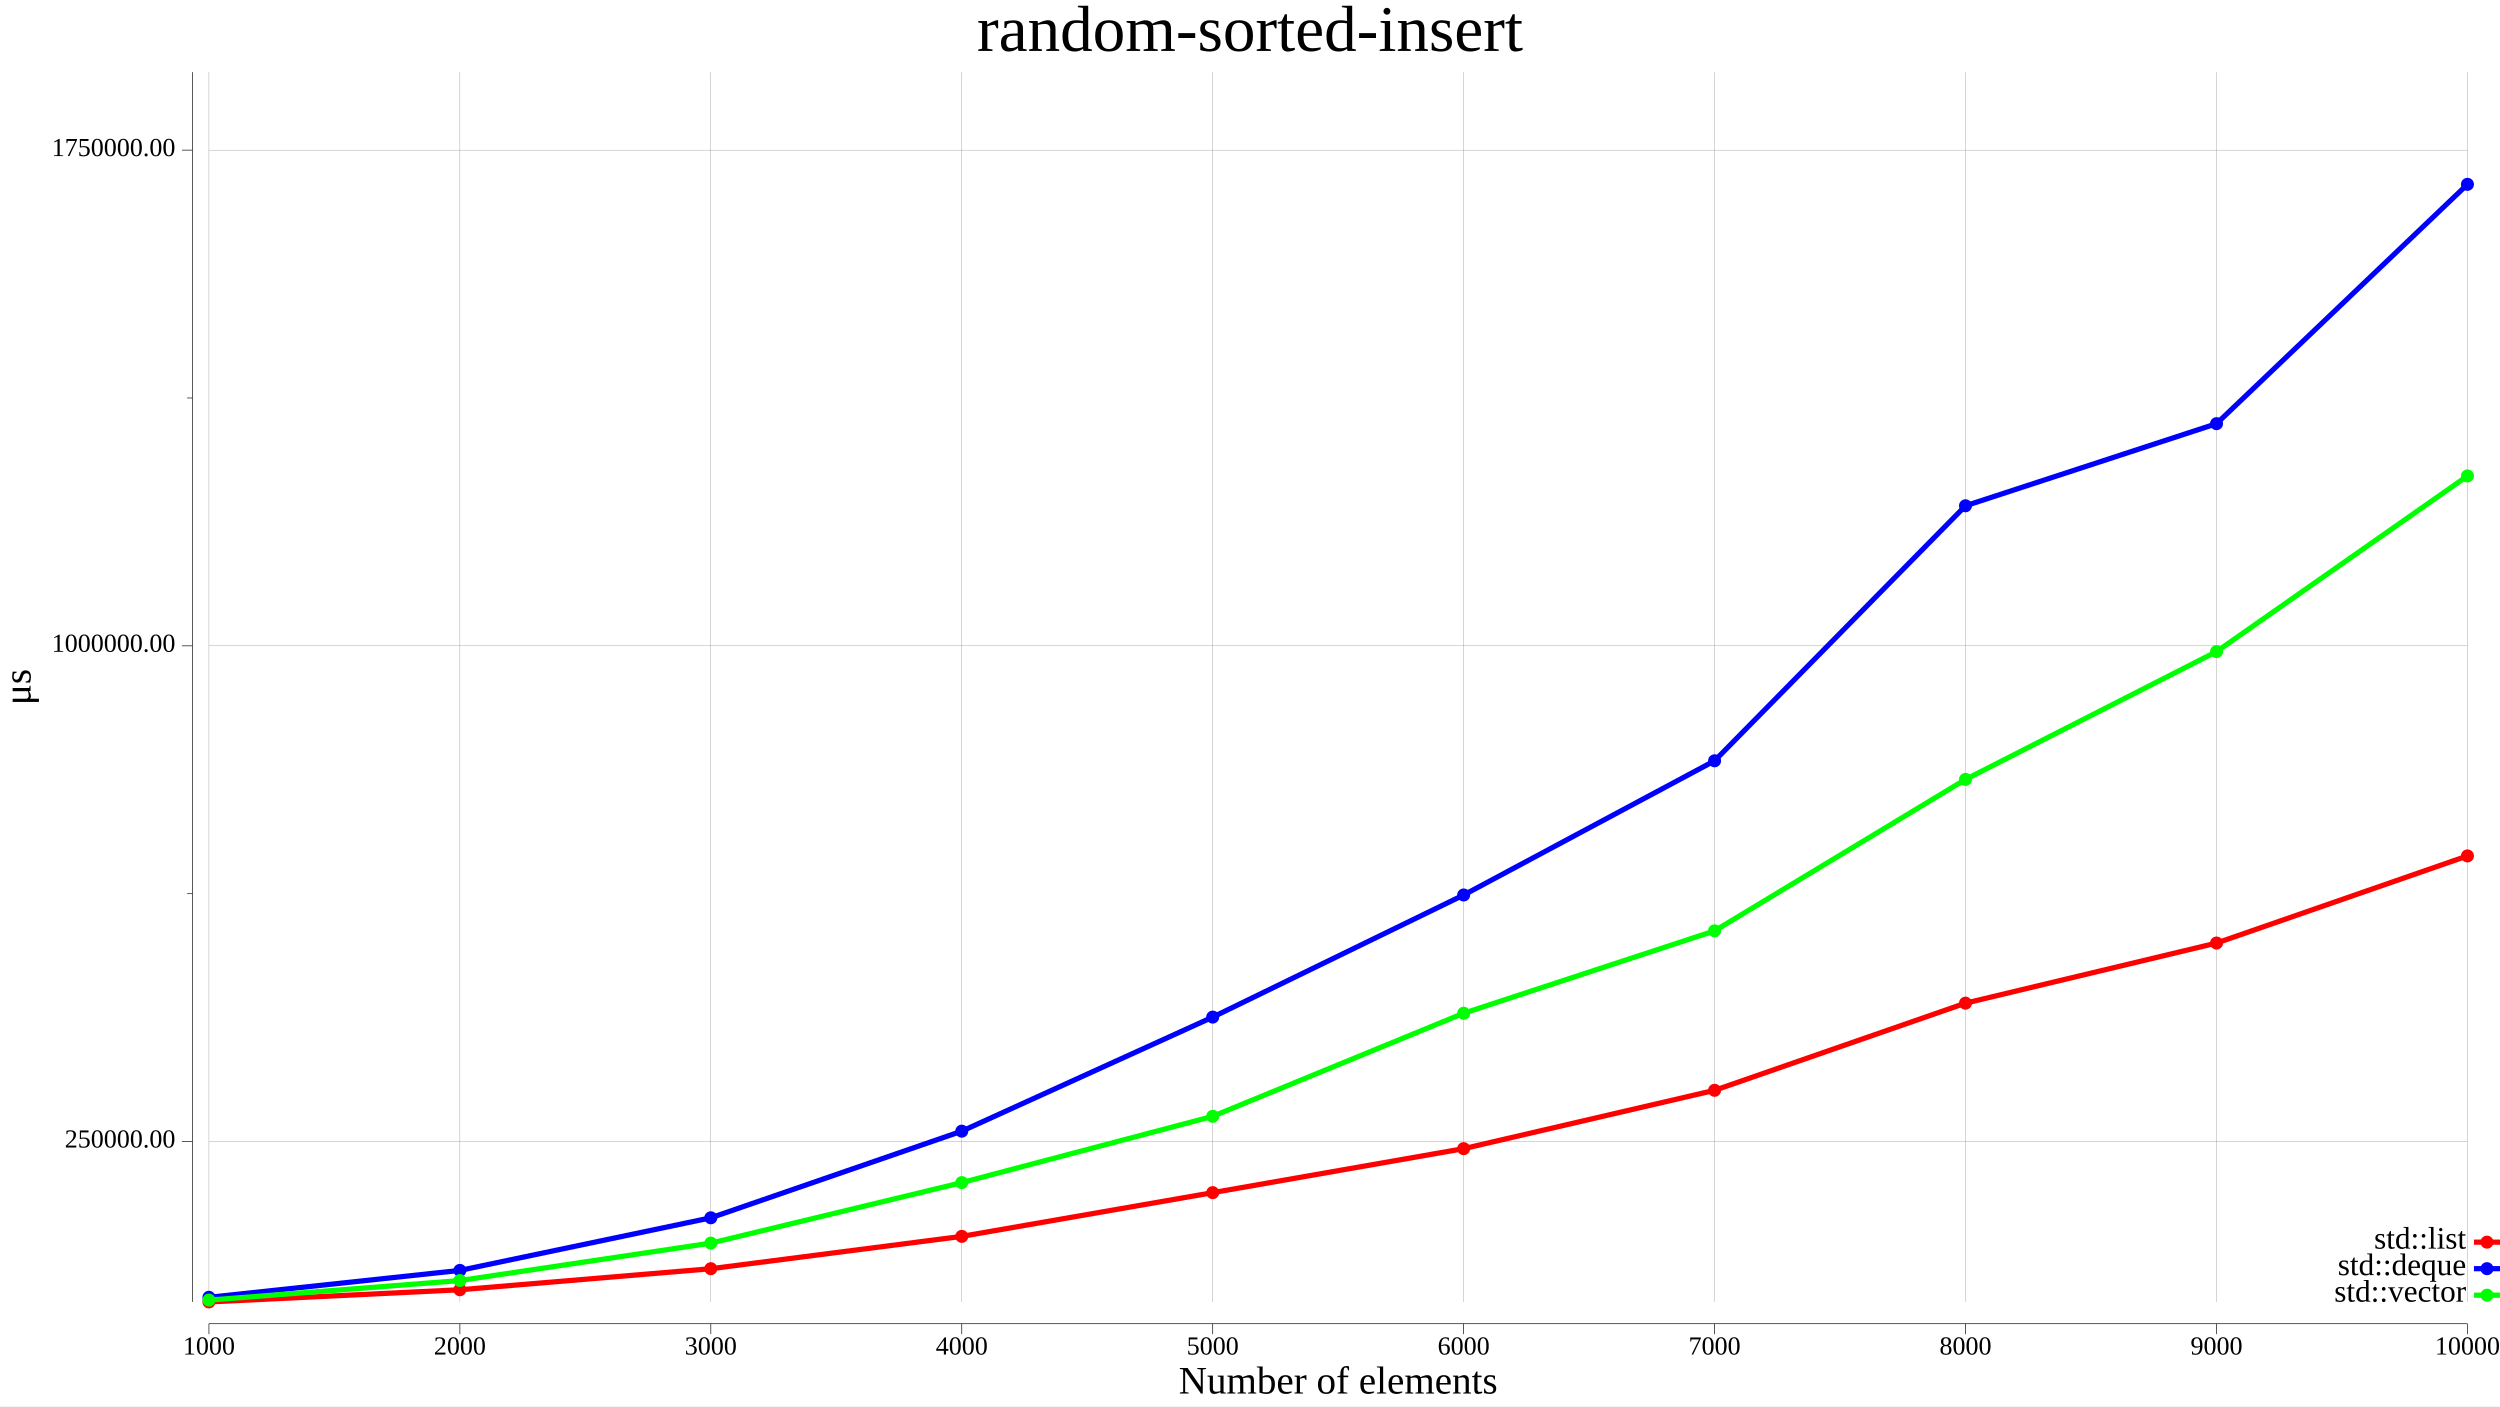
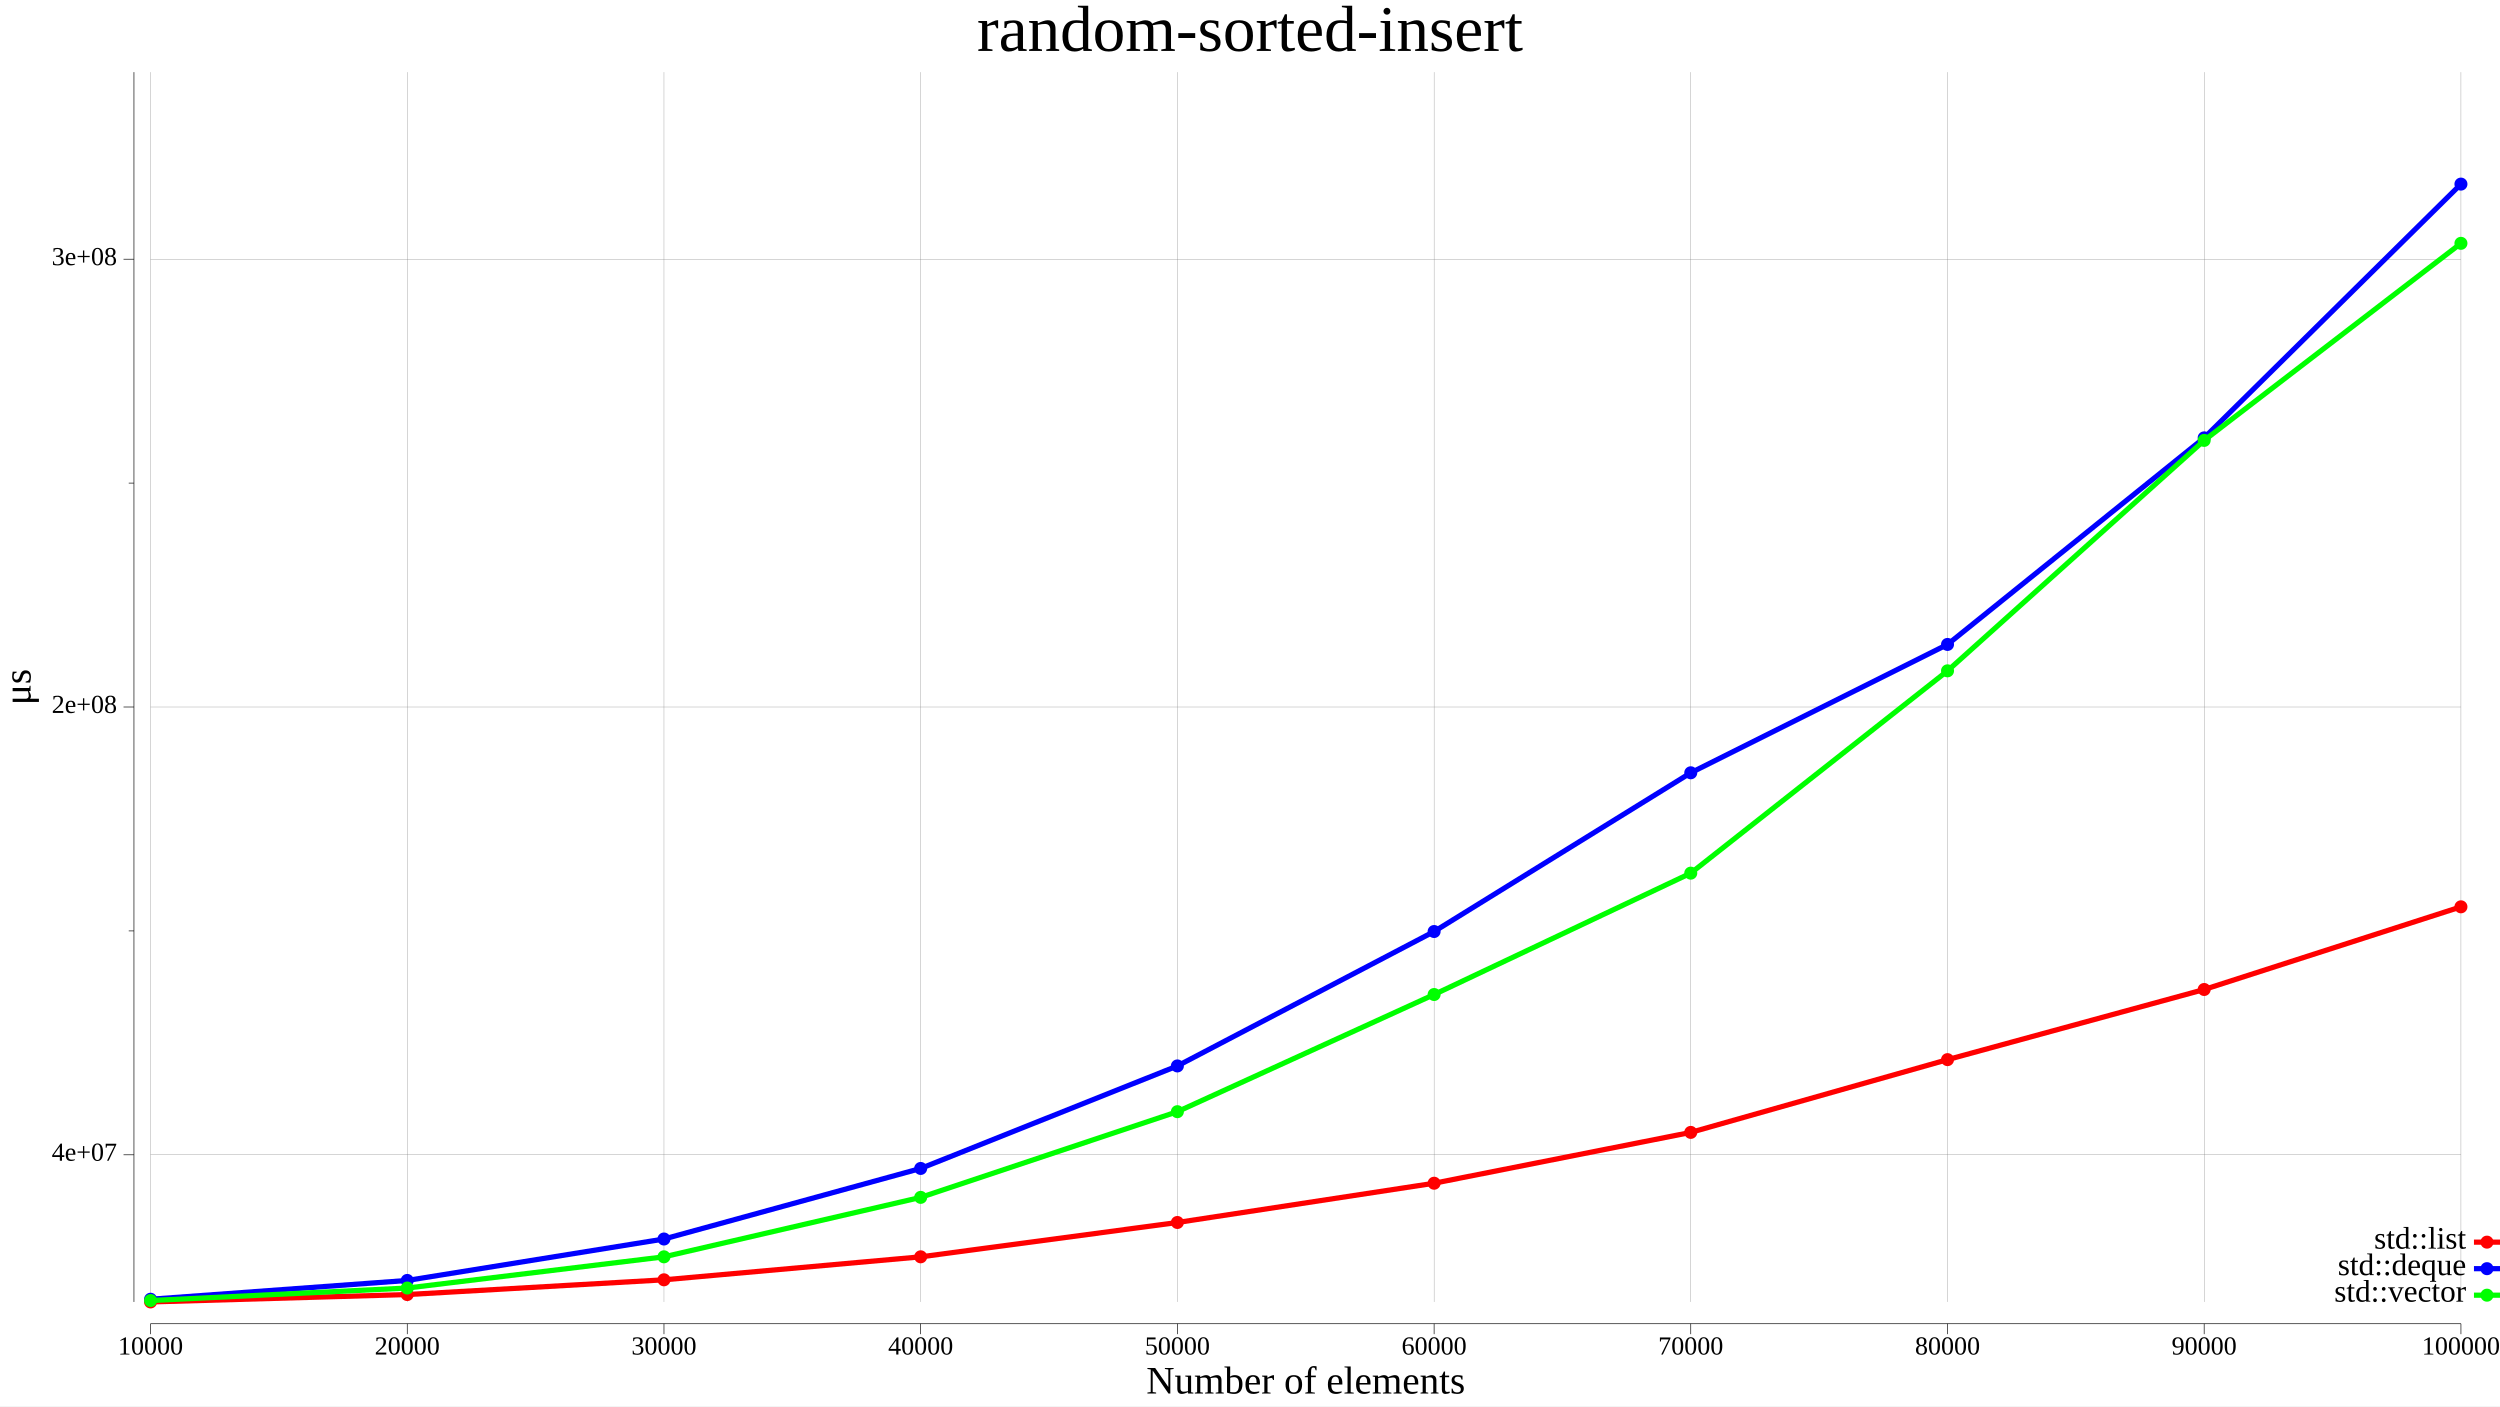
<svg xmlns="http://www.w3.org/2000/svg" width="1920pt" height="1080pt" viewBox="0 0 1920 1080">
  <g transform="scale(1, -1) translate(0, -1080)">
    <path d="M0,0L1920,0L1920,1080L0,1080Z" style="fill:#FFFFFF" />
    <text x="750.34" y="-1040.9" transform="scale(1, -1)" style="font-family:Liberation Serif;font-variant:normal;font-weight:normal;font-style:normal;font-size:50px">random-sorted-insert</text>
-     <text x="905.27" y="-9.756" transform="scale(1, -1)" style="font-family:Liberation Serif;font-variant:normal;font-weight:normal;font-style:normal;font-size:30px">Number of elements</text>
-     <text x="140.46" y="-39.727" transform="scale(1, -1)" style="font-family:Liberation Serif;font-variant:normal;font-weight:normal;font-style:normal;font-size:20px">1000</text>
-     <text x="333.19" y="-39.727" transform="scale(1, -1)" style="font-family:Liberation Serif;font-variant:normal;font-weight:normal;font-style:normal;font-size:20px">2000</text>
-     <text x="525.91" y="-39.727" transform="scale(1, -1)" style="font-family:Liberation Serif;font-variant:normal;font-weight:normal;font-style:normal;font-size:20px">3000</text>
-     <text x="718.64" y="-39.727" transform="scale(1, -1)" style="font-family:Liberation Serif;font-variant:normal;font-weight:normal;font-style:normal;font-size:20px">4000</text>
-     <text x="911.37" y="-39.727" transform="scale(1, -1)" style="font-family:Liberation Serif;font-variant:normal;font-weight:normal;font-style:normal;font-size:20px">5000</text>
-     <text x="1104.1" y="-39.727" transform="scale(1, -1)" style="font-family:Liberation Serif;font-variant:normal;font-weight:normal;font-style:normal;font-size:20px">6000</text>
-     <text x="1296.8" y="-39.727" transform="scale(1, -1)" style="font-family:Liberation Serif;font-variant:normal;font-weight:normal;font-style:normal;font-size:20px">7000</text>
-     <text x="1489.5" y="-39.727" transform="scale(1, -1)" style="font-family:Liberation Serif;font-variant:normal;font-weight:normal;font-style:normal;font-size:20px">8000</text>
-     <text x="1682.3" y="-39.727" transform="scale(1, -1)" style="font-family:Liberation Serif;font-variant:normal;font-weight:normal;font-style:normal;font-size:20px">9000</text>
-     <text x="1870" y="-39.727" transform="scale(1, -1)" style="font-family:Liberation Serif;font-variant:normal;font-weight:normal;font-style:normal;font-size:20px">10000</text>
-     <path d="M160.46,55.371L160.46,63.371" style="fill:none;stroke:#000000;stroke-width:0.5" />
-     <path d="M353.19,55.371L353.19,63.371" style="fill:none;stroke:#000000;stroke-width:0.5" />
-     <path d="M545.91,55.371L545.91,63.371" style="fill:none;stroke:#000000;stroke-width:0.5" />
-     <path d="M738.64,55.371L738.64,63.371" style="fill:none;stroke:#000000;stroke-width:0.5" />
-     <path d="M931.37,55.371L931.37,63.371" style="fill:none;stroke:#000000;stroke-width:0.5" />
-     <path d="M1124.1,55.371L1124.1,63.371" style="fill:none;stroke:#000000;stroke-width:0.5" />
-     <path d="M1316.8,55.371L1316.8,63.371" style="fill:none;stroke:#000000;stroke-width:0.5" />
-     <path d="M1509.5,55.371L1509.5,63.371" style="fill:none;stroke:#000000;stroke-width:0.5" />
-     <path d="M1702.3,55.371L1702.3,63.371" style="fill:none;stroke:#000000;stroke-width:0.5" />
-     <path d="M1895,55.371L1895,63.371" style="fill:none;stroke:#000000;stroke-width:0.5" />
-     <path d="M160.46,63.371L1895,63.371" style="fill:none;stroke:#000000;stroke-width:0.5" />
+     <text x="880.35" y="-9.756" transform="scale(1, -1)" style="font-family:Liberation Serif;font-variant:normal;font-weight:normal;font-style:normal;font-size:30px">Number of elements</text>
+     <text x="90.618" y="-39.727" transform="scale(1, -1)" style="font-family:Liberation Serif;font-variant:normal;font-weight:normal;font-style:normal;font-size:20px">10000</text>
+     <text x="287.77" y="-39.727" transform="scale(1, -1)" style="font-family:Liberation Serif;font-variant:normal;font-weight:normal;font-style:normal;font-size:20px">20000</text>
+     <text x="484.93" y="-39.727" transform="scale(1, -1)" style="font-family:Liberation Serif;font-variant:normal;font-weight:normal;font-style:normal;font-size:20px">30000</text>
+     <text x="682.08" y="-39.727" transform="scale(1, -1)" style="font-family:Liberation Serif;font-variant:normal;font-weight:normal;font-style:normal;font-size:20px">40000</text>
+     <text x="879.23" y="-39.727" transform="scale(1, -1)" style="font-family:Liberation Serif;font-variant:normal;font-weight:normal;font-style:normal;font-size:20px">50000</text>
+     <text x="1076.4" y="-39.727" transform="scale(1, -1)" style="font-family:Liberation Serif;font-variant:normal;font-weight:normal;font-style:normal;font-size:20px">60000</text>
+     <text x="1273.5" y="-39.727" transform="scale(1, -1)" style="font-family:Liberation Serif;font-variant:normal;font-weight:normal;font-style:normal;font-size:20px">70000</text>
+     <text x="1470.7" y="-39.727" transform="scale(1, -1)" style="font-family:Liberation Serif;font-variant:normal;font-weight:normal;font-style:normal;font-size:20px">80000</text>
+     <text x="1667.8" y="-39.727" transform="scale(1, -1)" style="font-family:Liberation Serif;font-variant:normal;font-weight:normal;font-style:normal;font-size:20px">90000</text>
+     <text x="1860" y="-39.727" transform="scale(1, -1)" style="font-family:Liberation Serif;font-variant:normal;font-weight:normal;font-style:normal;font-size:20px">100000</text>
+     <path d="M115.62,55.371L115.62,63.371" style="fill:none;stroke:#000000;stroke-width:0.5" />
+     <path d="M312.77,55.371L312.77,63.371" style="fill:none;stroke:#000000;stroke-width:0.5" />
+     <path d="M509.93,55.371L509.93,63.371" style="fill:none;stroke:#000000;stroke-width:0.5" />
+     <path d="M707.08,55.371L707.08,63.371" style="fill:none;stroke:#000000;stroke-width:0.5" />
+     <path d="M904.23,55.371L904.23,63.371" style="fill:none;stroke:#000000;stroke-width:0.5" />
+     <path d="M1101.4,55.371L1101.4,63.371" style="fill:none;stroke:#000000;stroke-width:0.5" />
+     <path d="M1298.5,55.371L1298.5,63.371" style="fill:none;stroke:#000000;stroke-width:0.5" />
+     <path d="M1495.7,55.371L1495.7,63.371" style="fill:none;stroke:#000000;stroke-width:0.5" />
+     <path d="M1692.8,55.371L1692.8,63.371" style="fill:none;stroke:#000000;stroke-width:0.5" />
+     <path d="M1890,55.371L1890,63.371" style="fill:none;stroke:#000000;stroke-width:0.5" />
+     <path d="M115.62,63.371L1890,63.371" style="fill:none;stroke:#000000;stroke-width:0.5" />
    <g transform="rotate(90)">
      <text x="538.49" y="23.467" transform="scale(1, -1)" style="font-family:Liberation Serif;font-variant:normal;font-weight:normal;font-style:normal;font-size:30px">μs</text>
    </g>
-     <text x="49.712" y="-198.7" transform="scale(1, -1)" style="font-family:Liberation Serif;font-variant:normal;font-weight:normal;font-style:normal;font-size:20px">250000.00</text>
-     <text x="39.712" y="-579.42" transform="scale(1, -1)" style="font-family:Liberation Serif;font-variant:normal;font-weight:normal;font-style:normal;font-size:20px">1000000.00</text>
-     <text x="39.712" y="-960.13" transform="scale(1, -1)" style="font-family:Liberation Serif;font-variant:normal;font-weight:normal;font-style:normal;font-size:20px">1750000.00</text>
-     <path d="M139.71,203.27L147.71,203.27" style="fill:none;stroke:#000000;stroke-width:0.5" />
-     <path d="M139.71,583.99L147.71,583.99" style="fill:none;stroke:#000000;stroke-width:0.5" />
-     <path d="M139.71,964.7L147.71,964.7" style="fill:none;stroke:#000000;stroke-width:0.5" />
-     <path d="M143.71,393.63L147.71,393.63" style="fill:none;stroke:#000000;stroke-width:0.5" />
-     <path d="M143.71,774.35L147.71,774.35" style="fill:none;stroke:#000000;stroke-width:0.5" />
-     <path d="M147.71,80.11L147.71,1024.6" style="fill:none;stroke:#000000;stroke-width:0.5" />
-     <path d="M160.46,80.11L160.46,1024.6" style="fill:none;stroke:#808080;stroke-width:0.25" />
-     <path d="M353.19,80.11L353.19,1024.6" style="fill:none;stroke:#808080;stroke-width:0.25" />
-     <path d="M545.91,80.11L545.91,1024.6" style="fill:none;stroke:#808080;stroke-width:0.25" />
-     <path d="M738.64,80.11L738.64,1024.6" style="fill:none;stroke:#808080;stroke-width:0.25" />
-     <path d="M931.37,80.11L931.37,1024.6" style="fill:none;stroke:#808080;stroke-width:0.25" />
-     <path d="M1124.1,80.11L1124.1,1024.6" style="fill:none;stroke:#808080;stroke-width:0.25" />
-     <path d="M1316.8,80.11L1316.8,1024.6" style="fill:none;stroke:#808080;stroke-width:0.25" />
-     <path d="M1509.5,80.11L1509.5,1024.6" style="fill:none;stroke:#808080;stroke-width:0.25" />
-     <path d="M1702.3,80.11L1702.3,1024.6" style="fill:none;stroke:#808080;stroke-width:0.25" />
-     <path d="M1895,80.11L1895,1024.6" style="fill:none;stroke:#808080;stroke-width:0.25" />
-     <path d="M160.46,203.27L1895,203.27" style="fill:none;stroke:#808080;stroke-width:0.25" />
-     <path d="M160.46,583.99L1895,583.99" style="fill:none;stroke:#808080;stroke-width:0.25" />
-     <path d="M160.46,964.7L1895,964.7" style="fill:none;stroke:#808080;stroke-width:0.25" />
-     <path d="M160.46,80.11L353.19,89.475L545.91,105.64L738.64,130.47L931.37,164.05L1124.1,197.84L1316.8,242.64L1509.5,309.58L1702.3,355.74L1895,422.66" style="fill:none;stroke:#FF0000;stroke-width:4" />
-     <path d="M165.46,80.11A5,5 0 1 1 155.46,80.11A5,5 0 1 1 165.46,80.11Z" style="fill:#FF0000" />
-     <path d="M358.19,89.475A5,5 0 1 1 348.19,89.475A5,5 0 1 1 358.19,89.475Z" style="fill:#FF0000" />
-     <path d="M550.91,105.64A5,5 0 1 1 540.91,105.64A5,5 0 1 1 550.91,105.64Z" style="fill:#FF0000" />
-     <path d="M743.64,130.47A5,5 0 1 1 733.64,130.47A5,5 0 1 1 743.64,130.47Z" style="fill:#FF0000" />
-     <path d="M936.37,164.05A5,5 0 1 1 926.37,164.05A5,5 0 1 1 936.37,164.05Z" style="fill:#FF0000" />
-     <path d="M1129.1,197.84A5,5 0 1 1 1119.1,197.84A5,5 0 1 1 1129.1,197.84Z" style="fill:#FF0000" />
-     <path d="M1321.8,242.64A5,5 0 1 1 1311.8,242.64A5,5 0 1 1 1321.8,242.64Z" style="fill:#FF0000" />
-     <path d="M1514.5,309.58A5,5 0 1 1 1504.5,309.58A5,5 0 1 1 1514.5,309.58Z" style="fill:#FF0000" />
-     <path d="M1707.3,355.74A5,5 0 1 1 1697.3,355.74A5,5 0 1 1 1707.3,355.74Z" style="fill:#FF0000" />
-     <path d="M1900,422.66A5,5 0 1 1 1890,422.66A5,5 0 1 1 1900,422.66Z" style="fill:#FF0000" />
-     <path d="M160.46,83.676L353.19,104.33L545.91,144.73L738.64,211.26L931.37,298.86L1124.1,392.65L1316.8,495.71L1509.5,691.56L1702.3,754.62L1895,938.42" style="fill:none;stroke:#0000FF;stroke-width:4" />
-     <path d="M165.46,83.676A5,5 0 1 1 155.46,83.676A5,5 0 1 1 165.46,83.676Z" style="fill:#0000FF" />
-     <path d="M358.19,104.33A5,5 0 1 1 348.19,104.33A5,5 0 1 1 358.19,104.33Z" style="fill:#0000FF" />
-     <path d="M550.91,144.73A5,5 0 1 1 540.91,144.73A5,5 0 1 1 550.91,144.73Z" style="fill:#0000FF" />
-     <path d="M743.64,211.26A5,5 0 1 1 733.64,211.26A5,5 0 1 1 743.64,211.26Z" style="fill:#0000FF" />
-     <path d="M936.37,298.86A5,5 0 1 1 926.37,298.86A5,5 0 1 1 936.37,298.86Z" style="fill:#0000FF" />
-     <path d="M1129.1,392.65A5,5 0 1 1 1119.1,392.65A5,5 0 1 1 1129.1,392.65Z" style="fill:#0000FF" />
-     <path d="M1321.8,495.71A5,5 0 1 1 1311.8,495.71A5,5 0 1 1 1321.8,495.71Z" style="fill:#0000FF" />
-     <path d="M1514.5,691.56A5,5 0 1 1 1504.5,691.56A5,5 0 1 1 1514.5,691.56Z" style="fill:#0000FF" />
-     <path d="M1707.3,754.62A5,5 0 1 1 1697.3,754.62A5,5 0 1 1 1707.3,754.62Z" style="fill:#0000FF" />
-     <path d="M1900,938.42A5,5 0 1 1 1890,938.42A5,5 0 1 1 1900,938.42Z" style="fill:#0000FF" />
-     <path d="M160.46,81.531L353.19,96.542L545.91,125.29L738.64,171.76L931.37,222.67L1124.1,301.84L1316.8,365.11L1509.5,481.41L1702.3,579.57L1895,714.48" style="fill:none;stroke:#00FF00;stroke-width:4" />
-     <path d="M165.46,81.531A5,5 0 1 1 155.46,81.531A5,5 0 1 1 165.46,81.531Z" style="fill:#00FF00" />
-     <path d="M358.19,96.542A5,5 0 1 1 348.19,96.542A5,5 0 1 1 358.19,96.542Z" style="fill:#00FF00" />
-     <path d="M550.91,125.29A5,5 0 1 1 540.91,125.29A5,5 0 1 1 550.91,125.29Z" style="fill:#00FF00" />
-     <path d="M743.64,171.76A5,5 0 1 1 733.64,171.76A5,5 0 1 1 743.64,171.76Z" style="fill:#00FF00" />
-     <path d="M936.37,222.67A5,5 0 1 1 926.37,222.67A5,5 0 1 1 936.37,222.67Z" style="fill:#00FF00" />
-     <path d="M1129.1,301.84A5,5 0 1 1 1119.1,301.84A5,5 0 1 1 1129.1,301.84Z" style="fill:#00FF00" />
-     <path d="M1321.8,365.11A5,5 0 1 1 1311.8,365.11A5,5 0 1 1 1321.8,365.11Z" style="fill:#00FF00" />
-     <path d="M1514.5,481.41A5,5 0 1 1 1504.5,481.41A5,5 0 1 1 1514.5,481.41Z" style="fill:#00FF00" />
-     <path d="M1707.3,579.57A5,5 0 1 1 1697.3,579.57A5,5 0 1 1 1707.3,579.57Z" style="fill:#00FF00" />
-     <path d="M1900,714.48A5,5 0 1 1 1890,714.48A5,5 0 1 1 1900,714.48Z" style="fill:#00FF00" />
+     <text x="39.712" y="-188.54" transform="scale(1, -1)" style="font-family:Liberation Serif;font-variant:normal;font-weight:normal;font-style:normal;font-size:20px">4e+07</text>
+     <text x="39.712" y="-532.45" transform="scale(1, -1)" style="font-family:Liberation Serif;font-variant:normal;font-weight:normal;font-style:normal;font-size:20px">2e+08</text>
+     <text x="39.712" y="-876.36" transform="scale(1, -1)" style="font-family:Liberation Serif;font-variant:normal;font-weight:normal;font-style:normal;font-size:20px">3e+08</text>
+     <path d="M94.868,193.11L102.87,193.11" style="fill:none;stroke:#000000;stroke-width:0.5" />
+     <path d="M94.868,537.02L102.87,537.02" style="fill:none;stroke:#000000;stroke-width:0.5" />
+     <path d="M94.868,880.93L102.87,880.93" style="fill:none;stroke:#000000;stroke-width:0.5" />
+     <path d="M98.868,365.06L102.87,365.06" style="fill:none;stroke:#000000;stroke-width:0.5" />
+     <path d="M98.868,708.98L102.87,708.98" style="fill:none;stroke:#000000;stroke-width:0.5" />
+     <path d="M102.87,80.11L102.87,1024.6" style="fill:none;stroke:#000000;stroke-width:0.5" />
+     <path d="M115.62,80.11L115.62,1024.6" style="fill:none;stroke:#808080;stroke-width:0.25" />
+     <path d="M312.77,80.11L312.77,1024.6" style="fill:none;stroke:#808080;stroke-width:0.25" />
+     <path d="M509.93,80.11L509.93,1024.6" style="fill:none;stroke:#808080;stroke-width:0.25" />
+     <path d="M707.08,80.11L707.08,1024.6" style="fill:none;stroke:#808080;stroke-width:0.25" />
+     <path d="M904.23,80.11L904.23,1024.6" style="fill:none;stroke:#808080;stroke-width:0.25" />
+     <path d="M1101.4,80.11L1101.4,1024.6" style="fill:none;stroke:#808080;stroke-width:0.25" />
+     <path d="M1298.5,80.11L1298.5,1024.6" style="fill:none;stroke:#808080;stroke-width:0.25" />
+     <path d="M1495.7,80.11L1495.7,1024.6" style="fill:none;stroke:#808080;stroke-width:0.25" />
+     <path d="M1692.8,80.11L1692.8,1024.6" style="fill:none;stroke:#808080;stroke-width:0.25" />
+     <path d="M1890,80.11L1890,1024.6" style="fill:none;stroke:#808080;stroke-width:0.25" />
+     <path d="M115.62,193.11L1890,193.11" style="fill:none;stroke:#808080;stroke-width:0.25" />
+     <path d="M115.62,537.02L1890,537.02" style="fill:none;stroke:#808080;stroke-width:0.25" />
+     <path d="M115.62,880.93L1890,880.93" style="fill:none;stroke:#808080;stroke-width:0.25" />
+     <path d="M115.62,80.11L312.77,85.786L509.93,97.108L707.08,114.76L904.23,141.13L1101.4,171.28L1298.5,210.32L1495.7,266.2L1692.8,320.07L1890,383.56" style="fill:none;stroke:#FF0000;stroke-width:4" />
+     <path d="M120.62,80.11A5,5 0 1 1 110.62,80.11A5,5 0 1 1 120.62,80.11Z" style="fill:#FF0000" />
+     <path d="M317.77,85.786A5,5 0 1 1 307.77,85.786A5,5 0 1 1 317.77,85.786Z" style="fill:#FF0000" />
+     <path d="M514.93,97.108A5,5 0 1 1 504.93,97.108A5,5 0 1 1 514.93,97.108Z" style="fill:#FF0000" />
+     <path d="M712.08,114.76A5,5 0 1 1 702.08,114.76A5,5 0 1 1 712.08,114.76Z" style="fill:#FF0000" />
+     <path d="M909.23,141.13A5,5 0 1 1 899.23,141.13A5,5 0 1 1 909.23,141.13Z" style="fill:#FF0000" />
+     <path d="M1106.4,171.28A5,5 0 1 1 1096.4,171.28A5,5 0 1 1 1106.4,171.28Z" style="fill:#FF0000" />
+     <path d="M1303.5,210.32A5,5 0 1 1 1293.5,210.32A5,5 0 1 1 1303.5,210.32Z" style="fill:#FF0000" />
+     <path d="M1500.7,266.2A5,5 0 1 1 1490.7,266.2A5,5 0 1 1 1500.7,266.2Z" style="fill:#FF0000" />
+     <path d="M1697.8,320.07A5,5 0 1 1 1687.8,320.07A5,5 0 1 1 1697.8,320.07Z" style="fill:#FF0000" />
+     <path d="M1895,383.56A5,5 0 1 1 1885,383.56A5,5 0 1 1 1895,383.56Z" style="fill:#FF0000" />
+     <path d="M115.62,82.18L312.77,96.62L509.93,128.44L707.08,182.63L904.23,261.36L1101.4,364.59L1298.5,486.5L1495.7,585.07L1692.8,743.73L1890,938.61" style="fill:none;stroke:#0000FF;stroke-width:4" />
+     <path d="M120.62,82.18A5,5 0 1 1 110.62,82.18A5,5 0 1 1 120.62,82.18Z" style="fill:#0000FF" />
+     <path d="M317.77,96.62A5,5 0 1 1 307.77,96.62A5,5 0 1 1 317.77,96.62Z" style="fill:#0000FF" />
+     <path d="M514.93,128.44A5,5 0 1 1 504.93,128.44A5,5 0 1 1 514.93,128.44Z" style="fill:#0000FF" />
+     <path d="M712.08,182.63A5,5 0 1 1 702.08,182.63A5,5 0 1 1 712.08,182.63Z" style="fill:#0000FF" />
+     <path d="M909.23,261.36A5,5 0 1 1 899.23,261.36A5,5 0 1 1 909.23,261.36Z" style="fill:#0000FF" />
+     <path d="M1106.4,364.59A5,5 0 1 1 1096.4,364.59A5,5 0 1 1 1106.4,364.59Z" style="fill:#0000FF" />
+     <path d="M1303.5,486.5A5,5 0 1 1 1293.5,486.5A5,5 0 1 1 1303.5,486.5Z" style="fill:#0000FF" />
+     <path d="M1500.7,585.07A5,5 0 1 1 1490.7,585.07A5,5 0 1 1 1500.7,585.07Z" style="fill:#0000FF" />
+     <path d="M1697.8,743.73A5,5 0 1 1 1687.8,743.73A5,5 0 1 1 1697.8,743.73Z" style="fill:#0000FF" />
+     <path d="M1895,938.61A5,5 0 1 1 1885,938.61A5,5 0 1 1 1895,938.61Z" style="fill:#0000FF" />
+     <path d="M115.62,81.189L312.77,90.794L509.93,114.76L707.08,160.42L904.23,226.22L1101.4,316.21L1298.5,409.42L1495.7,564.8L1692.8,741.77L1890,893.12" style="fill:none;stroke:#00FF00;stroke-width:4" />
+     <path d="M120.62,81.189A5,5 0 1 1 110.62,81.189A5,5 0 1 1 120.62,81.189Z" style="fill:#00FF00" />
+     <path d="M317.77,90.794A5,5 0 1 1 307.77,90.794A5,5 0 1 1 317.77,90.794Z" style="fill:#00FF00" />
+     <path d="M514.93,114.76A5,5 0 1 1 504.93,114.76A5,5 0 1 1 514.93,114.76Z" style="fill:#00FF00" />
+     <path d="M712.08,160.42A5,5 0 1 1 702.08,160.42A5,5 0 1 1 712.08,160.42Z" style="fill:#00FF00" />
+     <path d="M909.23,226.22A5,5 0 1 1 899.23,226.22A5,5 0 1 1 909.23,226.22Z" style="fill:#00FF00" />
+     <path d="M1106.4,316.21A5,5 0 1 1 1096.4,316.21A5,5 0 1 1 1106.4,316.21Z" style="fill:#00FF00" />
+     <path d="M1303.5,409.42A5,5 0 1 1 1293.5,409.42A5,5 0 1 1 1303.5,409.42Z" style="fill:#00FF00" />
+     <path d="M1500.7,564.8A5,5 0 1 1 1490.7,564.8A5,5 0 1 1 1500.7,564.8Z" style="fill:#00FF00" />
+     <path d="M1697.8,741.77A5,5 0 1 1 1687.8,741.77A5,5 0 1 1 1697.8,741.77Z" style="fill:#00FF00" />
+     <path d="M1895,893.12A5,5 0 1 1 1885,893.12A5,5 0 1 1 1895,893.12Z" style="fill:#00FF00" />
    <path d="M1900,126.03L1920,126.03" style="fill:none;stroke:#FF0000;stroke-width:4" />
    <path d="M1915,126.03A5,5 0 1 1 1905,126.03A5,5 0 1 1 1915,126.03Z" style="fill:#FF0000" />
    <text x="1823.3" y="-121.05" transform="scale(1, -1)" style="font-family:Liberation Serif;font-variant:normal;font-weight:normal;font-style:normal;font-size:24px">std::list</text>
    <path d="M1900,105.66L1920,105.66" style="fill:none;stroke:#0000FF;stroke-width:4" />
    <path d="M1915,105.66A5,5 0 1 1 1905,105.66A5,5 0 1 1 1915,105.66Z" style="fill:#0000FF" />
    <text x="1795.4" y="-100.69" transform="scale(1, -1)" style="font-family:Liberation Serif;font-variant:normal;font-weight:normal;font-style:normal;font-size:24px">std::deque</text>
    <path d="M1900,85.294L1920,85.294" style="fill:none;stroke:#00FF00;stroke-width:4" />
    <path d="M1915,85.294A5,5 0 1 1 1905,85.294A5,5 0 1 1 1915,85.294Z" style="fill:#00FF00" />
    <text x="1792.7" y="-80.319" transform="scale(1, -1)" style="font-family:Liberation Serif;font-variant:normal;font-weight:normal;font-style:normal;font-size:24px">std::vector</text>
  </g>
</svg>
